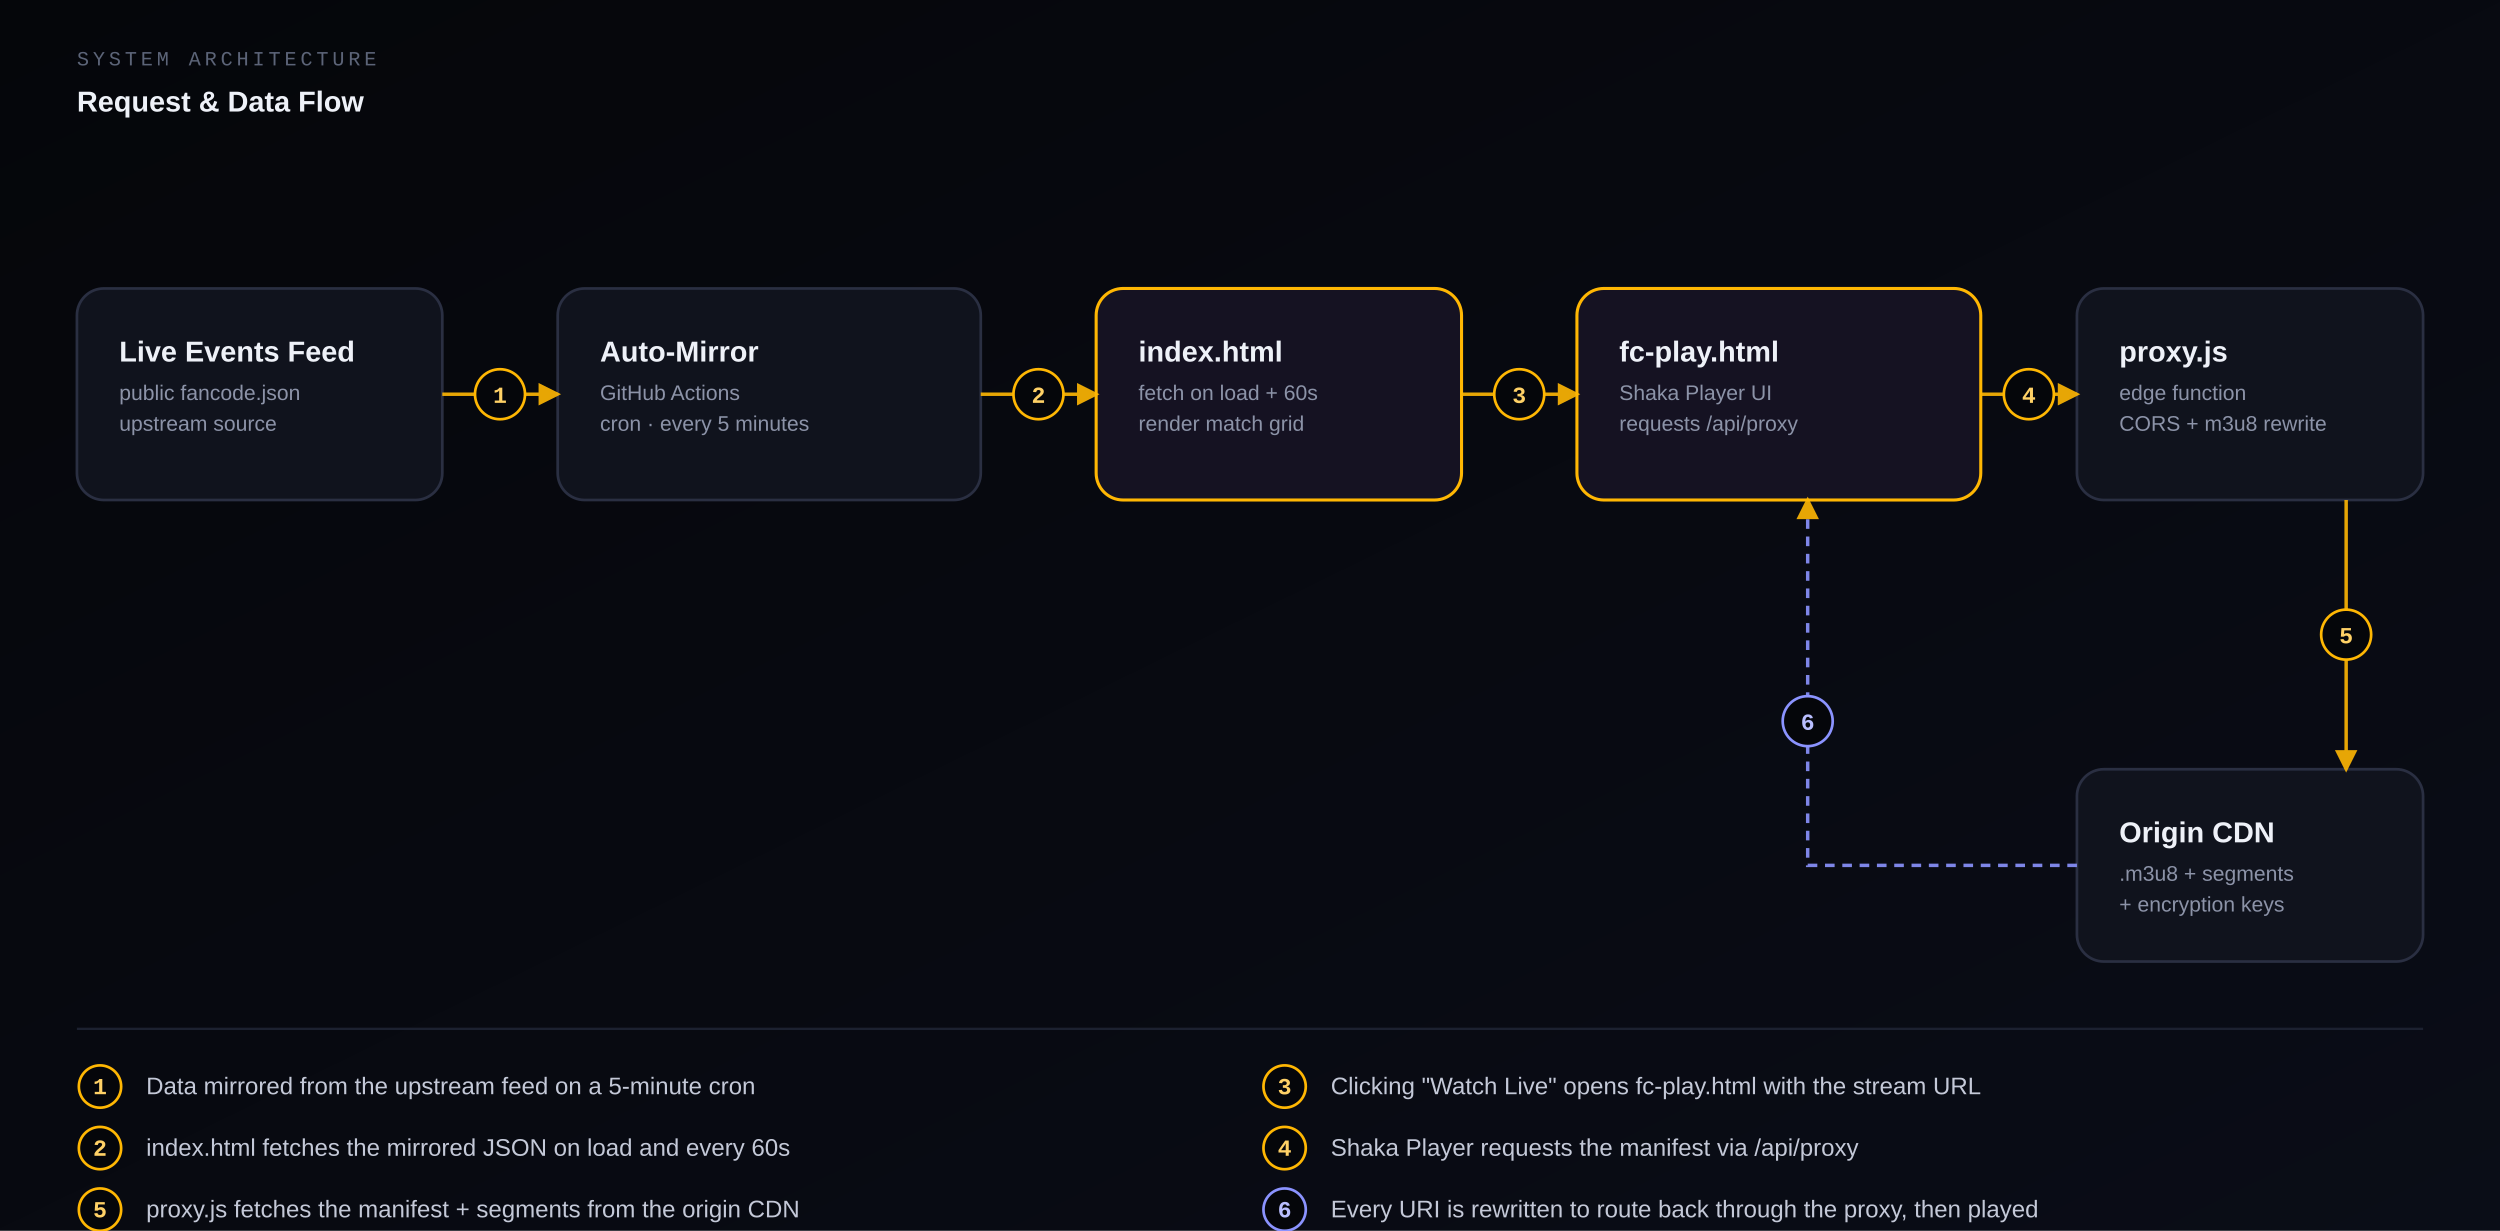
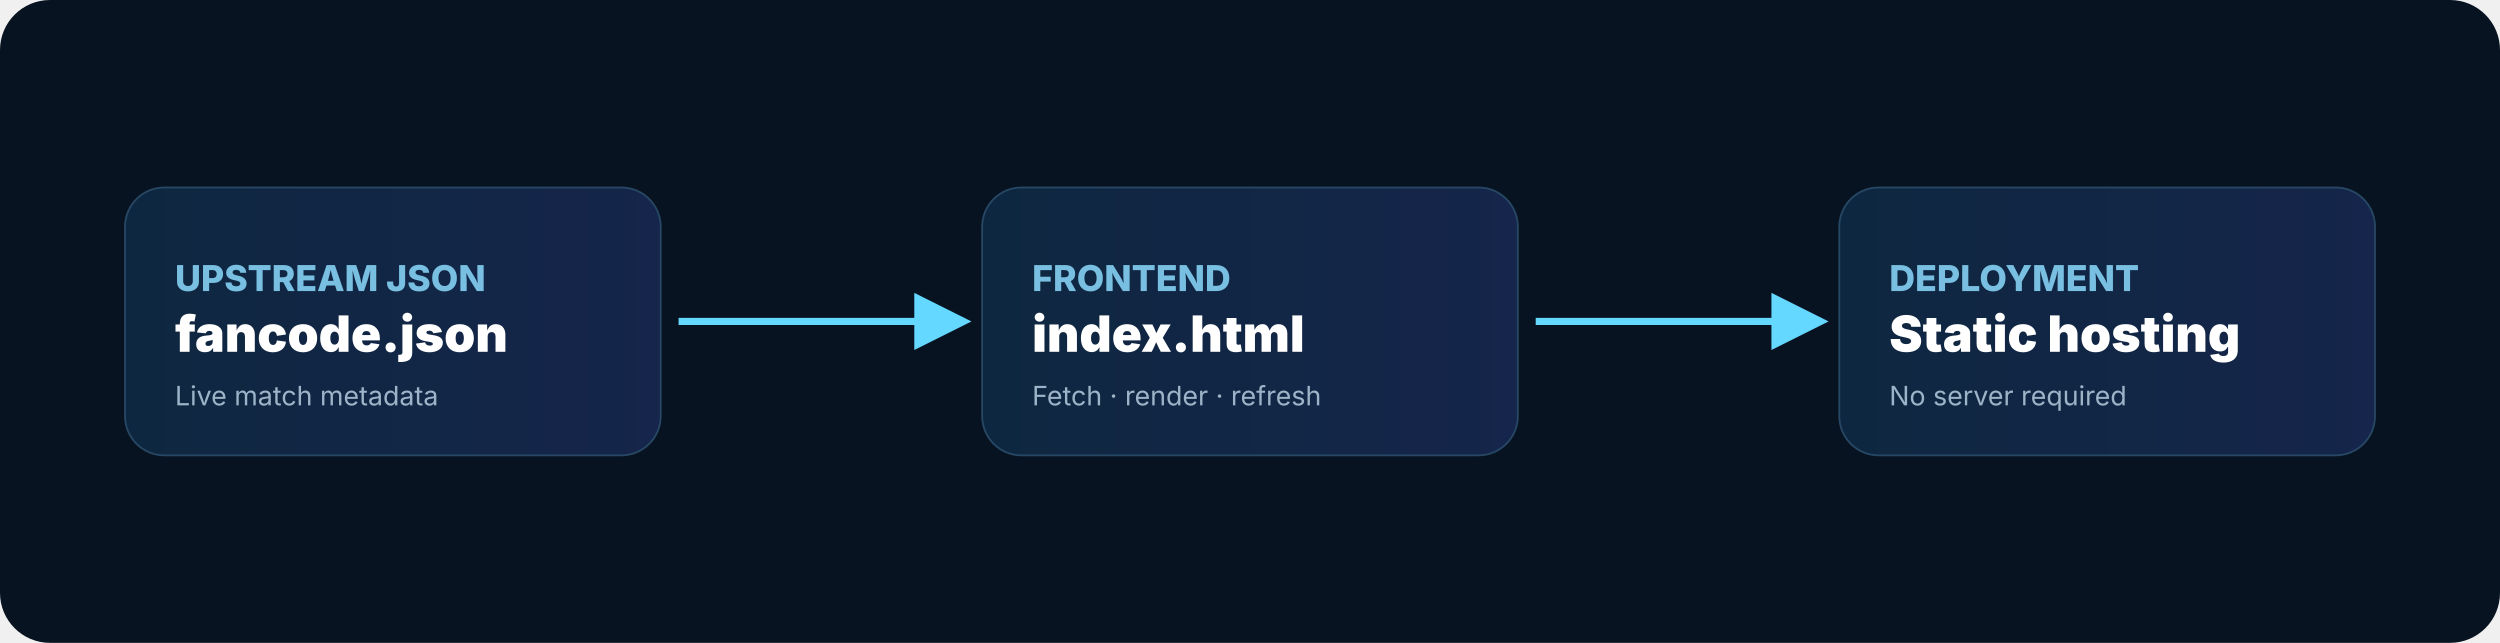
- <svg xmlns="http://www.w3.org/2000/svg" width="1300" height="640" viewBox="0 0 1300 640">
+ <svg xmlns="http://www.w3.org/2000/svg" viewBox="0 0 1400 360">
  <defs>
-     <linearGradient id="abg" x1="0%" y1="0%" x2="100%" y2="100%">
-       <stop offset="0%" stop-color="#05060a" />
-       <stop offset="100%" stop-color="#0a0d17" />
+     <linearGradient id="b" x1="0" x2="1">
+       <stop stop-color="#0e2740" />
+       <stop offset="1" stop-color="#15254b" />
    </linearGradient>
-     <linearGradient id="accentEdge" x1="0%" y1="0%" x2="100%" y2="0%">
-       <stop offset="0%" stop-color="#ffb703" stop-opacity="0.15" />
-       <stop offset="100%" stop-color="#ffb703" stop-opacity="0.55" />
-     </linearGradient>
-     <marker id="arrow" viewBox="0 0 10 10" refX="8.5" refY="5" markerWidth="6.5" markerHeight="6.5" orient="auto-start-reverse">
-       <path d="M0,0 L10,5 L0,10 z" fill="#ffb703" />
+     <marker id="a" markerWidth="8" markerHeight="8" refX="7" refY="4" orient="auto">
+       <path d="M0 0L8 4L0 8Z" fill="#65d8ff" />
    </marker>
-     <style>
-       .box     { fill:#10131d; stroke:#2a2f42; stroke-width:1.4; }
-       .boxHot  { fill:#151222; stroke:#ffb703; stroke-width:1.6; }
-       .title   { font-family:'Segoe UI', Arial, sans-serif; font-weight:700; font-size:15px; fill:#eef1f8; }
-       .sub     { font-family:'Segoe UI', Arial, sans-serif; font-size:11px; fill:#8c93a8; }
-       .kicker  { font-family:'Courier New', monospace; font-size:10.5px; letter-spacing:2px; fill:#5c6478; }
-       .edge    { stroke:#ffb703; stroke-width:1.8; fill:none; marker-end:url(#arrow); opacity:0.9; }
-       .edgeRet { stroke:#8b93ff; stroke-width:1.8; fill:none; marker-end:url(#arrow); opacity:0.9; stroke-dasharray:5,4; }
-       .badge   { fill:#05060a; stroke:#ffb703; stroke-width:1.4; }
-       .badgeRet{ fill:#05060a; stroke:#8b93ff; stroke-width:1.4; }
-       .badgeTx { font-family:'Courier New', monospace; font-size:12px; font-weight:700; fill:#ffd166; text-anchor:middle; }
-       .badgeTxRet { font-family:'Courier New', monospace; font-size:12px; font-weight:700; fill:#b9beff; text-anchor:middle; }
-       .legendNum { font-family:'Courier New', monospace; font-size:12px; font-weight:700; fill:#ffd166; }
-       .legendNumRet { font-family:'Courier New', monospace; font-size:12px; font-weight:700; fill:#b9beff; }
-       .legendTx  { font-family:'Segoe UI', Arial, sans-serif; font-size:12.5px; fill:#c4c9d8; }
-     </style>
  </defs>
-   <rect width="1300" height="640" fill="url(#abg)" />
-   <text x="40" y="34" class="kicker">SYSTEM ARCHITECTURE</text>
-   <text x="40" y="58" class="title" font-size="18">Request &amp; Data Flow</text>
-   <rect x="40" y="150" width="190" height="110" rx="14" class="box" />
-   <text x="62" y="188" class="title">Live Events Feed</text>
-   <text x="62" y="208" class="sub">public fancode.json</text>
-   <text x="62" y="224" class="sub">upstream source</text>
-   <rect x="290" y="150" width="220" height="110" rx="14" class="box" />
-   <text x="312" y="188" class="title">Auto-Mirror</text>
-   <text x="312" y="208" class="sub">GitHub Actions</text>
-   <text x="312" y="224" class="sub">cron · every 5 minutes</text>
-   <rect x="570" y="150" width="190" height="110" rx="14" class="boxHot" />
-   <text x="592" y="188" class="title">index.html</text>
-   <text x="592" y="208" class="sub">fetch on load + 60s</text>
-   <text x="592" y="224" class="sub">render match grid</text>
-   <rect x="820" y="150" width="210" height="110" rx="14" class="boxHot" />
-   <text x="842" y="188" class="title">fc-play.html</text>
-   <text x="842" y="208" class="sub">Shaka Player UI</text>
-   <text x="842" y="224" class="sub">requests /api/proxy</text>
-   <rect x="1080" y="150" width="180" height="110" rx="14" class="box" />
-   <text x="1102" y="188" class="title">proxy.js</text>
-   <text x="1102" y="208" class="sub">edge function</text>
-   <text x="1102" y="224" class="sub">CORS + m3u8 rewrite</text>
-   <rect x="1080" y="400" width="180" height="100" rx="14" class="box" />
-   <text x="1102" y="438" class="title" font-size="14">Origin CDN</text>
-   <text x="1102" y="458" class="sub">.m3u8 + segments</text>
-   <text x="1102" y="474" class="sub">+ encryption keys</text>
-   <path class="edge" d="M230,205 L290,205" />
-   <circle cx="260" cy="205" r="13" class="badge" />
-   <text x="260" y="209.5" class="badgeTx">1</text>
-   <path class="edge" d="M510,205 L570,205" />
-   <circle cx="540" cy="205" r="13" class="badge" />
-   <text x="540" y="209.5" class="badgeTx">2</text>
-   <path class="edge" d="M760,205 L820,205" />
-   <circle cx="790" cy="205" r="13" class="badge" />
-   <text x="790" y="209.5" class="badgeTx">3</text>
-   <path class="edge" d="M1030,205 L1080,205" />
-   <circle cx="1055" cy="205" r="13" class="badge" />
-   <text x="1055" y="209.5" class="badgeTx">4</text>
-   <path class="edge" d="M1220,260 L1220,400" />
-   <circle cx="1220" cy="330" r="13" class="badge" />
-   <text x="1220" y="334.5" class="badgeTx">5</text>
-   <path class="edgeRet" d="M1080,450 L940,450 L940,260" />
-   <circle cx="940" cy="375" r="13" class="badgeRet" />
-   <text x="940" y="379.5" class="badgeTxRet">6</text>
-   <line x1="40" y1="535" x2="1260" y2="535" stroke="#1c2130" stroke-width="1.2" />
-   <circle cx="52" cy="565" r="11" class="badge" />
-   <text x="52" y="569" class="legendNum" text-anchor="middle">1</text>
-   <text x="76" y="569" class="legendTx">Data mirrored from the upstream feed on a 5-minute cron</text>
-   <circle cx="52" cy="597" r="11" class="badge" />
-   <text x="52" y="601" class="legendNum" text-anchor="middle">2</text>
-   <text x="76" y="601" class="legendTx">index.html fetches the mirrored JSON on load and every 60s</text>
-   <circle cx="668" cy="565" r="11" class="badge" />
-   <text x="668" y="569" class="legendNum" text-anchor="middle">3</text>
-   <text x="692" y="569" class="legendTx">Clicking "Watch Live" opens fc-play.html with the stream URL</text>
-   <circle cx="668" cy="597" r="11" class="badge" />
-   <text x="668" y="601" class="legendNum" text-anchor="middle">4</text>
-   <text x="692" y="601" class="legendTx">Shaka Player requests the manifest via /api/proxy</text>
-   <circle cx="52" cy="629" r="11" class="badge" />
-   <text x="52" y="633" class="legendNum" text-anchor="middle">5</text>
-   <text x="76" y="633" class="legendTx">proxy.js fetches the manifest + segments from the origin CDN</text>
-   <circle cx="668" cy="629" r="11" class="badgeRet" />
-   <text x="668" y="633" class="legendNumRet" text-anchor="middle">6</text>
-   <text x="692" y="633" class="legendTx">Every URI is rewritten to route back through the proxy, then played</text>
+   <rect width="1400" height="360" rx="28" fill="#081321" />
+   <g font-family="Inter,Arial,sans-serif">
+     <g transform="translate(70 105)">
+       <rect width="300" height="150" rx="22" fill="url(#b)" stroke="#274865" />
+       <text x="28" y="58" font-size="20" fill="#78bfe1" font-weight="800">UPSTREAM JSON</text>
+       <text x="28" y="92" font-size="28" fill="#fff" font-weight="900">fancode.json</text>
+       <text x="28" y="122" font-size="15" fill="#9db4c8">Live match metadata</text>
+     </g>
+     <g transform="translate(550 105)">
+       <rect width="300" height="150" rx="22" fill="url(#b)" stroke="#274865" />
+       <text x="28" y="58" font-size="20" fill="#78bfe1" font-weight="800">FRONTEND</text>
+       <text x="28" y="92" font-size="28" fill="#fff" font-weight="900">index.html</text>
+       <text x="28" y="122" font-size="15" fill="#9db4c8">Fetch · render · refresh</text>
+     </g>
+     <g transform="translate(1030 105)">
+       <rect width="300" height="150" rx="22" fill="url(#b)" stroke="#274865" />
+       <text x="28" y="58" font-size="20" fill="#78bfe1" font-weight="800">DEPLOYMENT</text>
+       <text x="28" y="92" font-size="28" fill="#fff" font-weight="900">Static hosting</text>
+       <text x="28" y="122" font-size="15" fill="#9db4c8">No server required</text>
+     </g>
+     <path d="M380 180H540" stroke="#65d8ff" stroke-width="4" marker-end="url(#a)" />
+     <path d="M860 180H1020" stroke="#65d8ff" stroke-width="4" marker-end="url(#a)" />
+   </g>
</svg>
